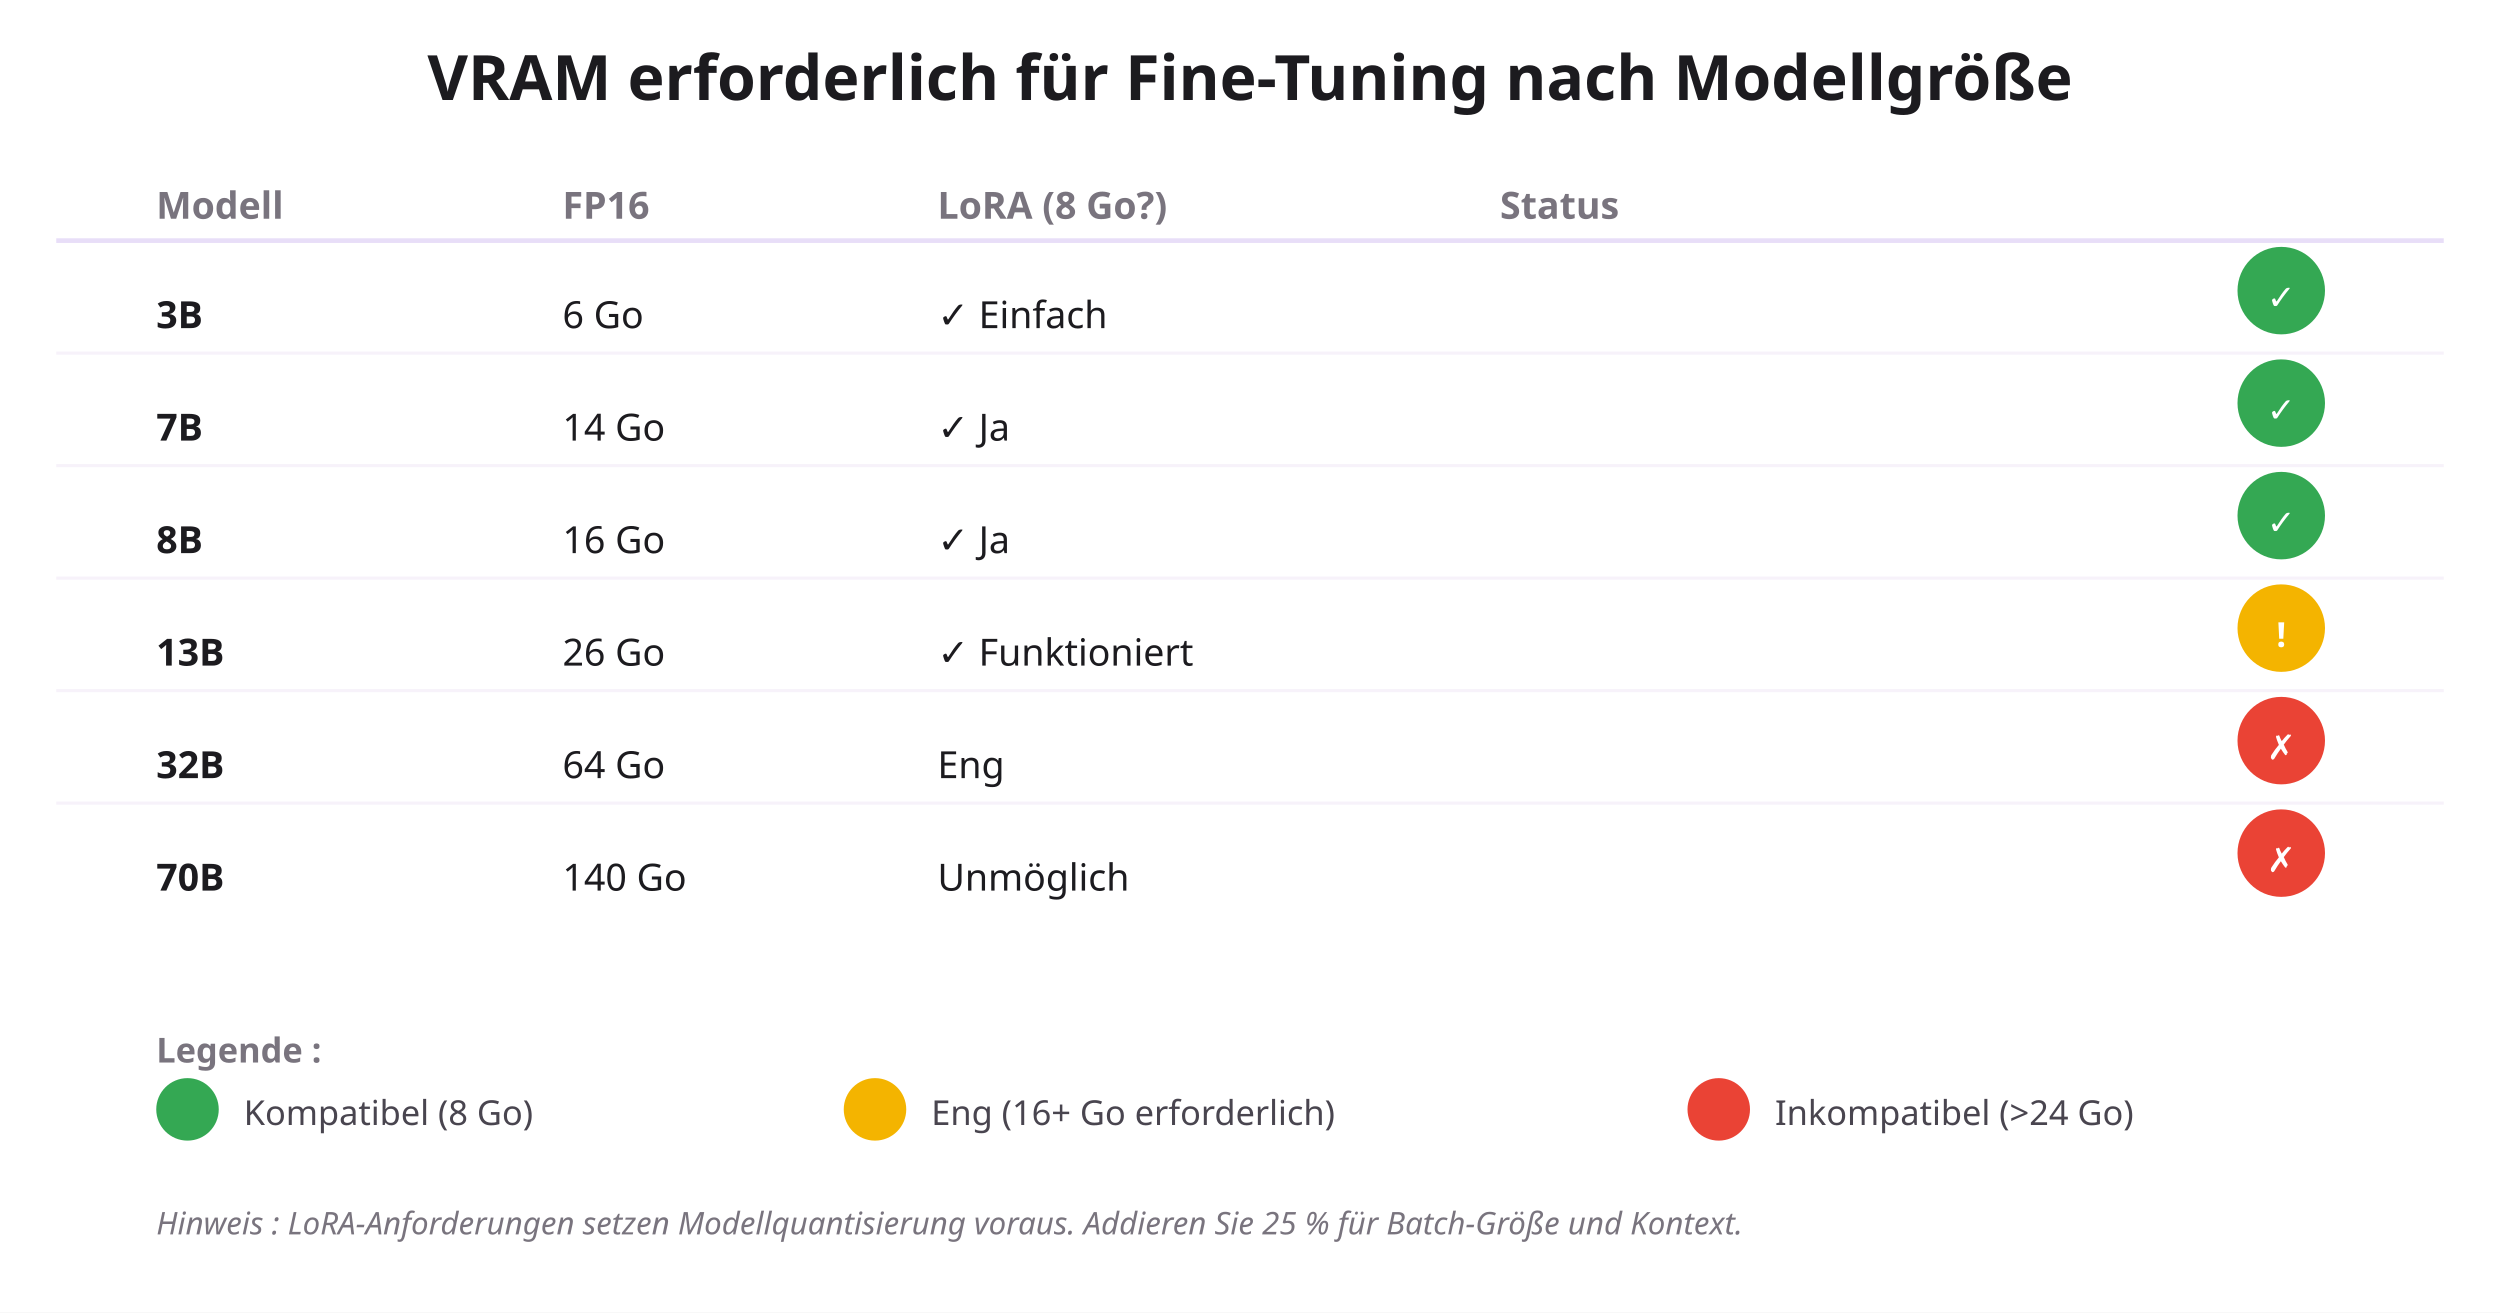
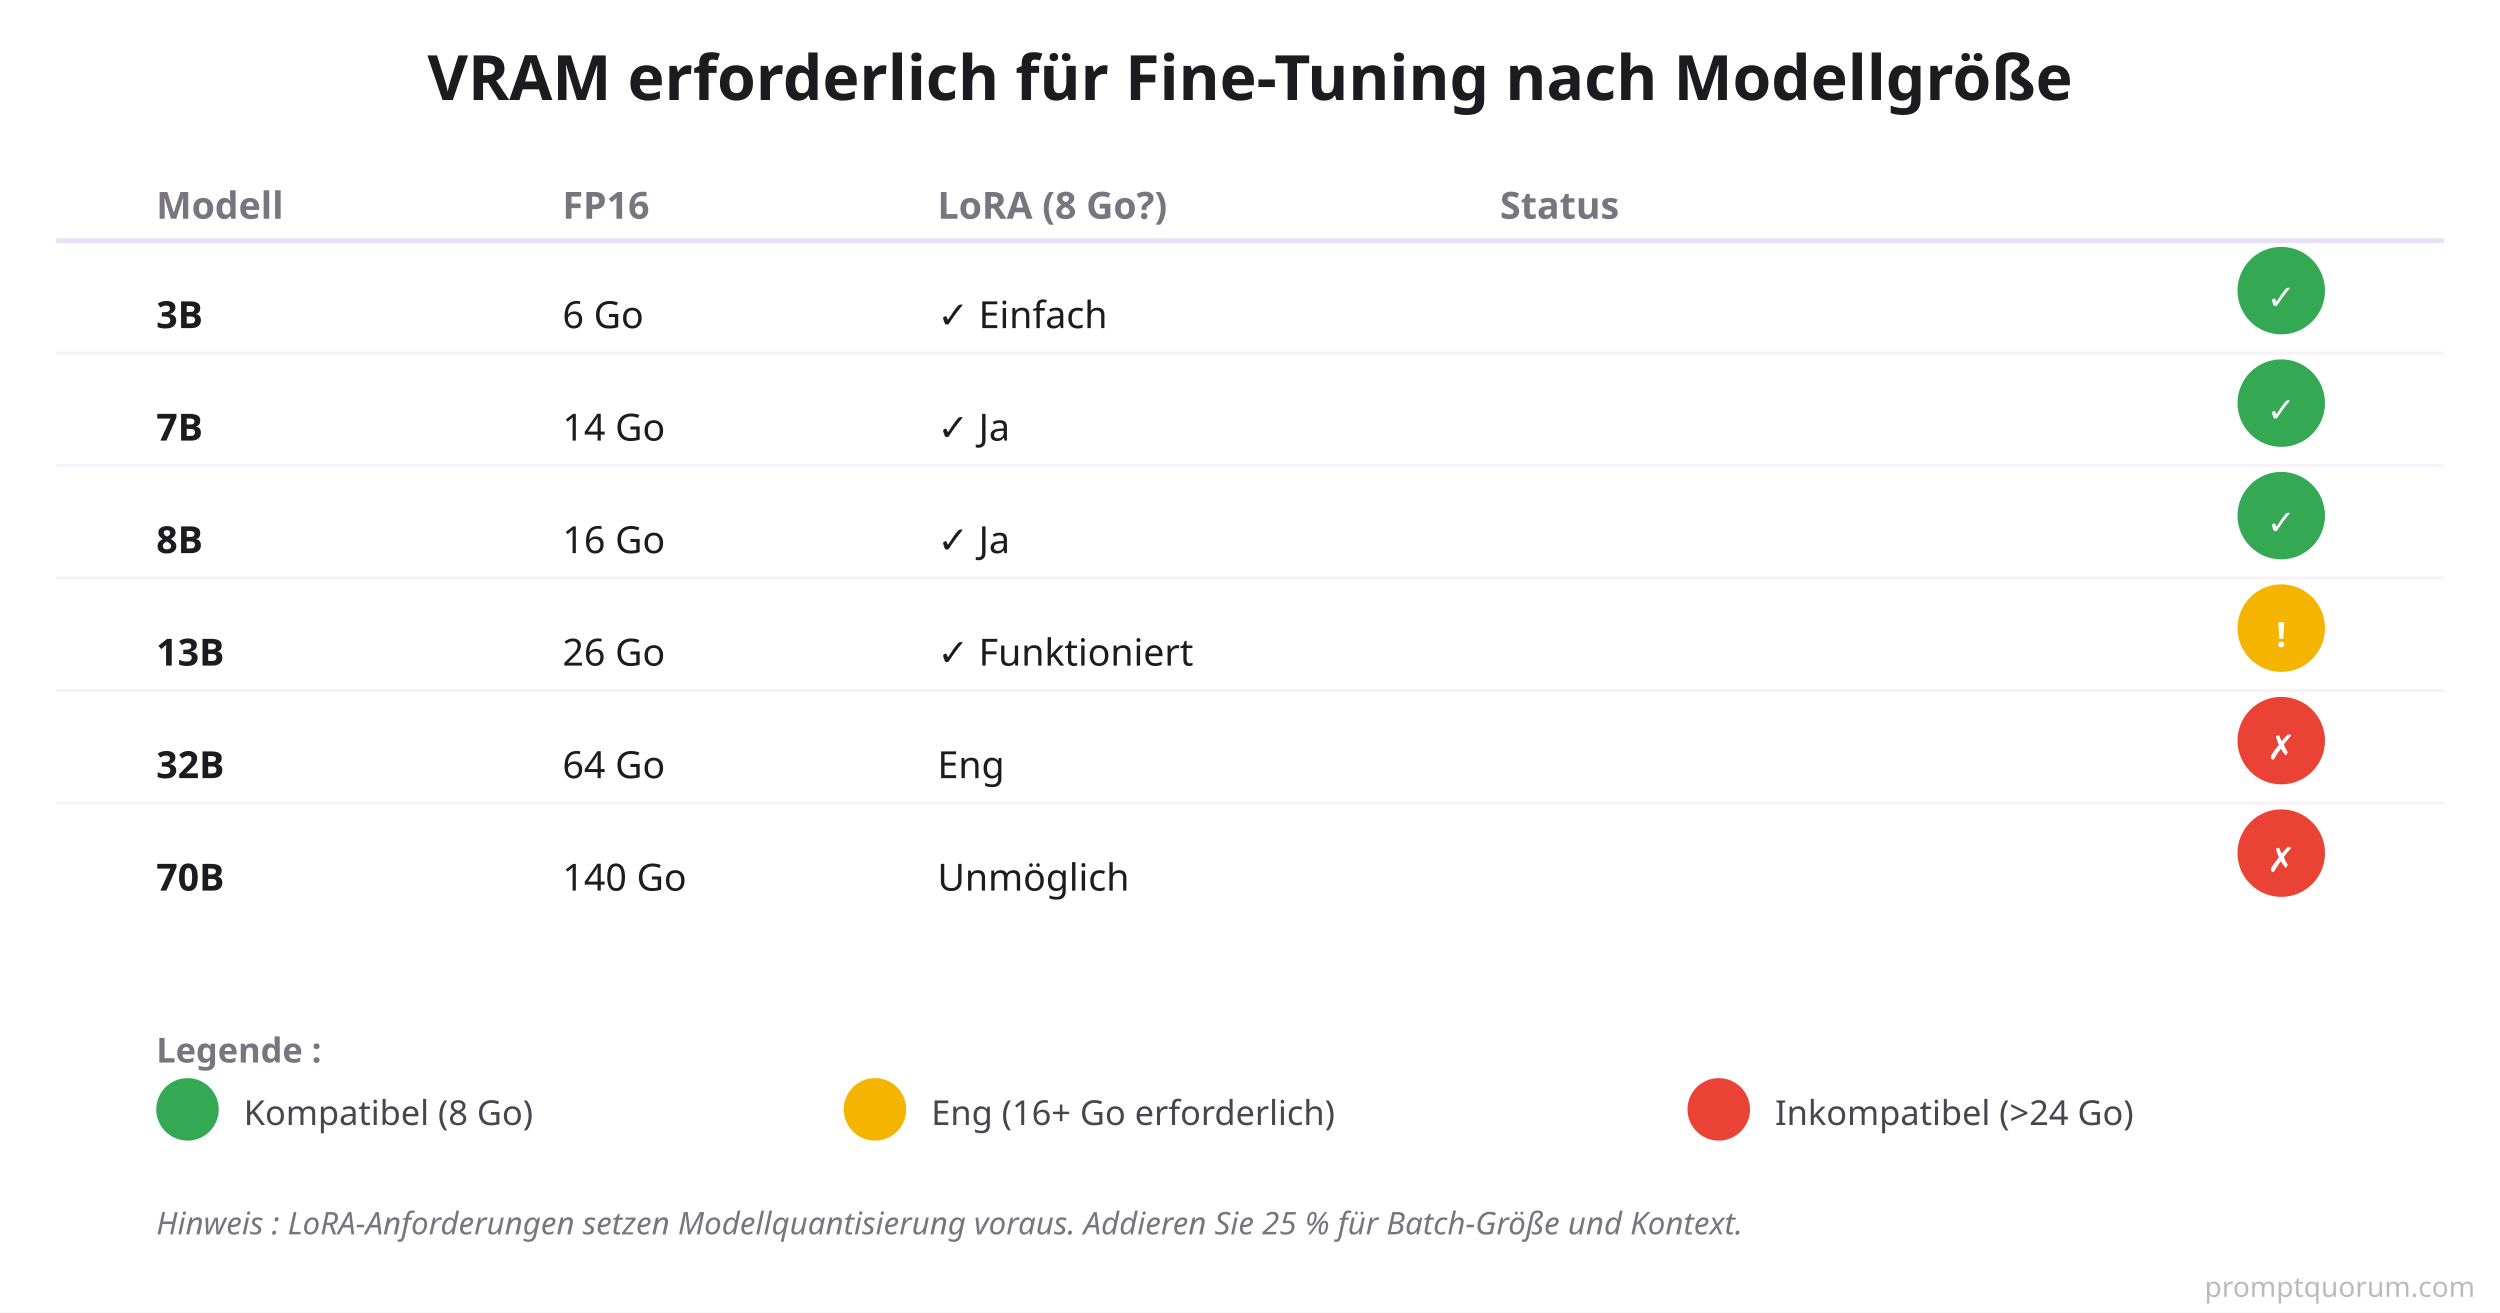
<svg xmlns="http://www.w3.org/2000/svg" viewBox="0 0 800 420">
  <rect width="800" height="420" fill="#FFFFFF" />
  <text x="400" y="32" font-size="20" font-weight="700" fill="#1C1B1F" text-anchor="middle" font-family="system-ui">VRAM erforderlich für Fine-Tuning nach Modellgröße</text>
  <text x="50" y="70" font-weight="700" fill="#79747E" font-family="system-ui" font-size="12">Modell</text>
  <text x="180" y="70" font-weight="700" fill="#79747E" font-family="system-ui" font-size="12">FP16</text>
  <text x="300" y="70" font-weight="700" fill="#79747E" font-family="system-ui" font-size="12">LoRA (8 Go?)</text>
  <text x="480" y="70" font-weight="700" fill="#79747E" font-family="system-ui" font-size="12">Status</text>
  <line x1="18" y1="77" x2="782" y2="77" stroke="#E8DEF8" stroke-width="1.5" />
  <text x="50" y="105" font-weight="600" fill="#1C1B1F" font-family="'SF Mono', Monaco" font-size="12">3B</text>
  <text x="180" y="105" font-size="12" fill="#1C1B1F" font-family="'SF Mono', Monaco">6 Go</text>
  <text x="300" y="105" font-size="12" fill="#1C1B1F" font-family="'SF Mono', Monaco">✓ Einfach</text>
  <circle cx="730" cy="93" r="14" fill="#34A853" />
  <text x="730" y="99" font-size="11" font-weight="700" fill="#FFFFFF" text-anchor="middle" font-family="system-ui">✓</text>
  <line x1="18" y1="113" x2="782" y2="113" stroke="#F7F2FA" stroke-width="1" />
  <text x="50" y="141" font-weight="600" fill="#1C1B1F" font-family="'SF Mono', Monaco" font-size="12">7B</text>
  <text x="180" y="141" font-size="12" fill="#1C1B1F" font-family="'SF Mono', Monaco">14 Go</text>
  <text x="300" y="141" font-size="12" fill="#1C1B1F" font-family="'SF Mono', Monaco">✓ Ja</text>
  <circle cx="730" cy="129" r="14" fill="#34A853" />
  <text x="730" y="135" font-size="11" font-weight="700" fill="#FFFFFF" text-anchor="middle" font-family="system-ui">✓</text>
  <line x1="18" y1="149" x2="782" y2="149" stroke="#F7F2FA" stroke-width="1" />
  <text x="50" y="177" font-weight="600" fill="#1C1B1F" font-family="'SF Mono', Monaco" font-size="12">8B</text>
  <text x="180" y="177" font-size="12" fill="#1C1B1F" font-family="'SF Mono', Monaco">16 Go</text>
  <text x="300" y="177" font-size="12" fill="#1C1B1F" font-family="'SF Mono', Monaco">✓ Ja</text>
  <circle cx="730" cy="165" r="14" fill="#34A853" />
  <text x="730" y="171" font-size="11" font-weight="700" fill="#FFFFFF" text-anchor="middle" font-family="system-ui">✓</text>
  <line x1="18" y1="185" x2="782" y2="185" stroke="#F7F2FA" stroke-width="1" />
  <text x="50" y="213" font-weight="600" fill="#1C1B1F" font-family="'SF Mono', Monaco" font-size="12">13B</text>
  <text x="180" y="213" font-size="12" fill="#1C1B1F" font-family="'SF Mono', Monaco">26 Go</text>
  <text x="300" y="213" font-size="12" fill="#1C1B1F" font-family="'SF Mono', Monaco">✓ Funktioniert</text>
  <circle cx="730" cy="201" r="14" fill="#F4B400" />
  <text x="730" y="207" font-size="11" font-weight="700" fill="#FFFFFF" text-anchor="middle" font-family="system-ui">!</text>
  <line x1="18" y1="221" x2="782" y2="221" stroke="#F7F2FA" stroke-width="1" />
  <text x="50" y="249" font-weight="600" fill="#1C1B1F" font-family="'SF Mono', Monaco" font-size="12">32B</text>
  <text x="180" y="249" font-size="12" fill="#1C1B1F" font-family="'SF Mono', Monaco">64 Go</text>
  <text x="300" y="249" font-size="12" fill="#1C1B1F" font-family="'SF Mono', Monaco">Eng</text>
  <circle cx="730" cy="237" r="14" fill="#EA4335" />
  <text x="730" y="243" font-size="11" font-weight="700" fill="#FFFFFF" text-anchor="middle" font-family="system-ui">✗</text>
  <line x1="18" y1="257" x2="782" y2="257" stroke="#F7F2FA" stroke-width="1" />
  <text x="50" y="285" font-weight="600" fill="#1C1B1F" font-family="'SF Mono', Monaco" font-size="12">70B</text>
  <text x="180" y="285" font-size="12" fill="#1C1B1F" font-family="'SF Mono', Monaco">140 Go</text>
  <text x="300" y="285" font-size="12" fill="#1C1B1F" font-family="'SF Mono', Monaco">Unmöglich</text>
  <circle cx="730" cy="273" r="14" fill="#EA4335" />
  <text x="730" y="279" font-size="11" font-weight="700" fill="#FFFFFF" text-anchor="middle" font-family="system-ui">✗</text>
  <text x="50" y="340" font-size="11" font-weight="600" fill="#79747E" font-family="system-ui">Legende :</text>
  <circle cx="60" cy="355" r="10" fill="#34A853" />
  <text x="78" y="360" font-size="11" fill="#49454F" font-family="system-ui">Kompatibel (8 Go)</text>
  <circle cx="280" cy="355" r="10" fill="#F4B400" />
  <text x="298" y="360" font-size="11" fill="#49454F" font-family="system-ui">Eng (16+ Go erforderlich)</text>
  <circle cx="550" cy="355" r="10" fill="#EA4335" />
  <text x="568" y="360" font-size="11" fill="#49454F" font-family="system-ui">Inkompatibel (&gt;24 Go)</text>
  <text x="50" y="395" font-size="10" fill="#79747E" font-family="system-ui" font-style="italic">Hinweis : LoRA-Anforderungen setzen Modellquantisierung voraus. Addieren Sie 25 % für Batch-Größe und Kontext.</text>
+   <text x="792" y="415" font-family="system-ui,sans-serif" font-size="9" fill="#BBBBBB" text-anchor="end">promptquorum.com</text>
</svg>
